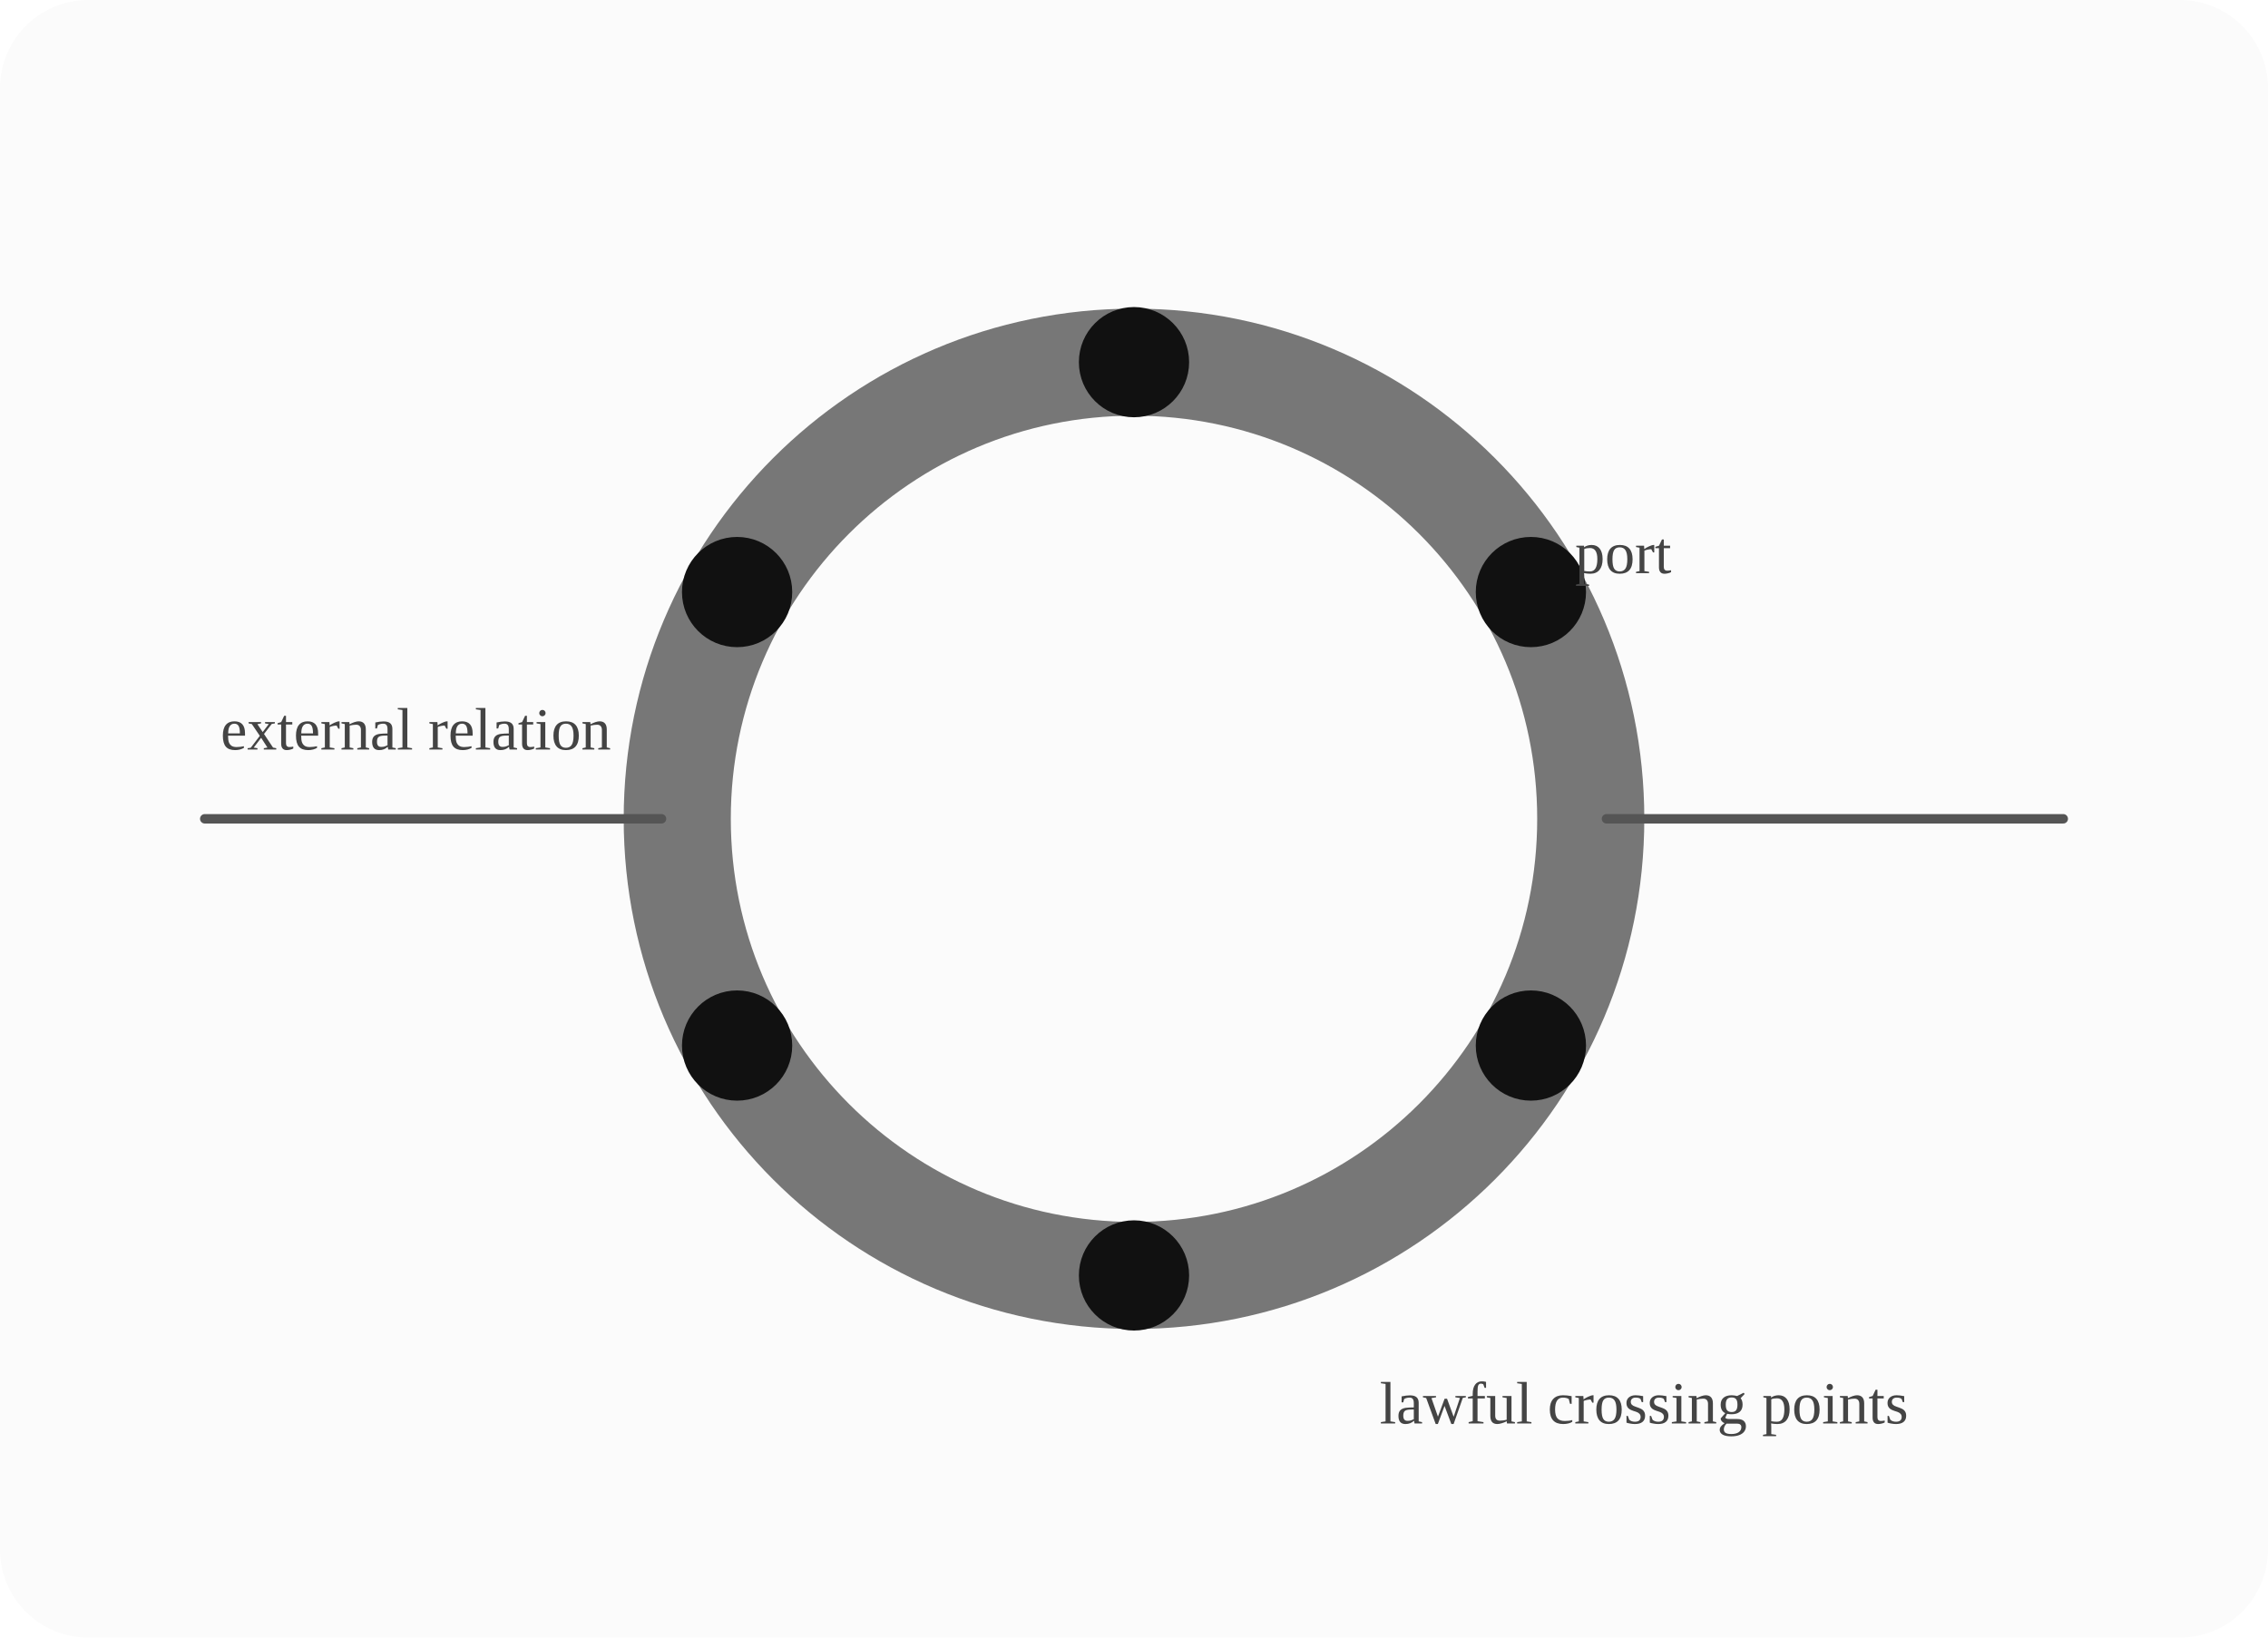
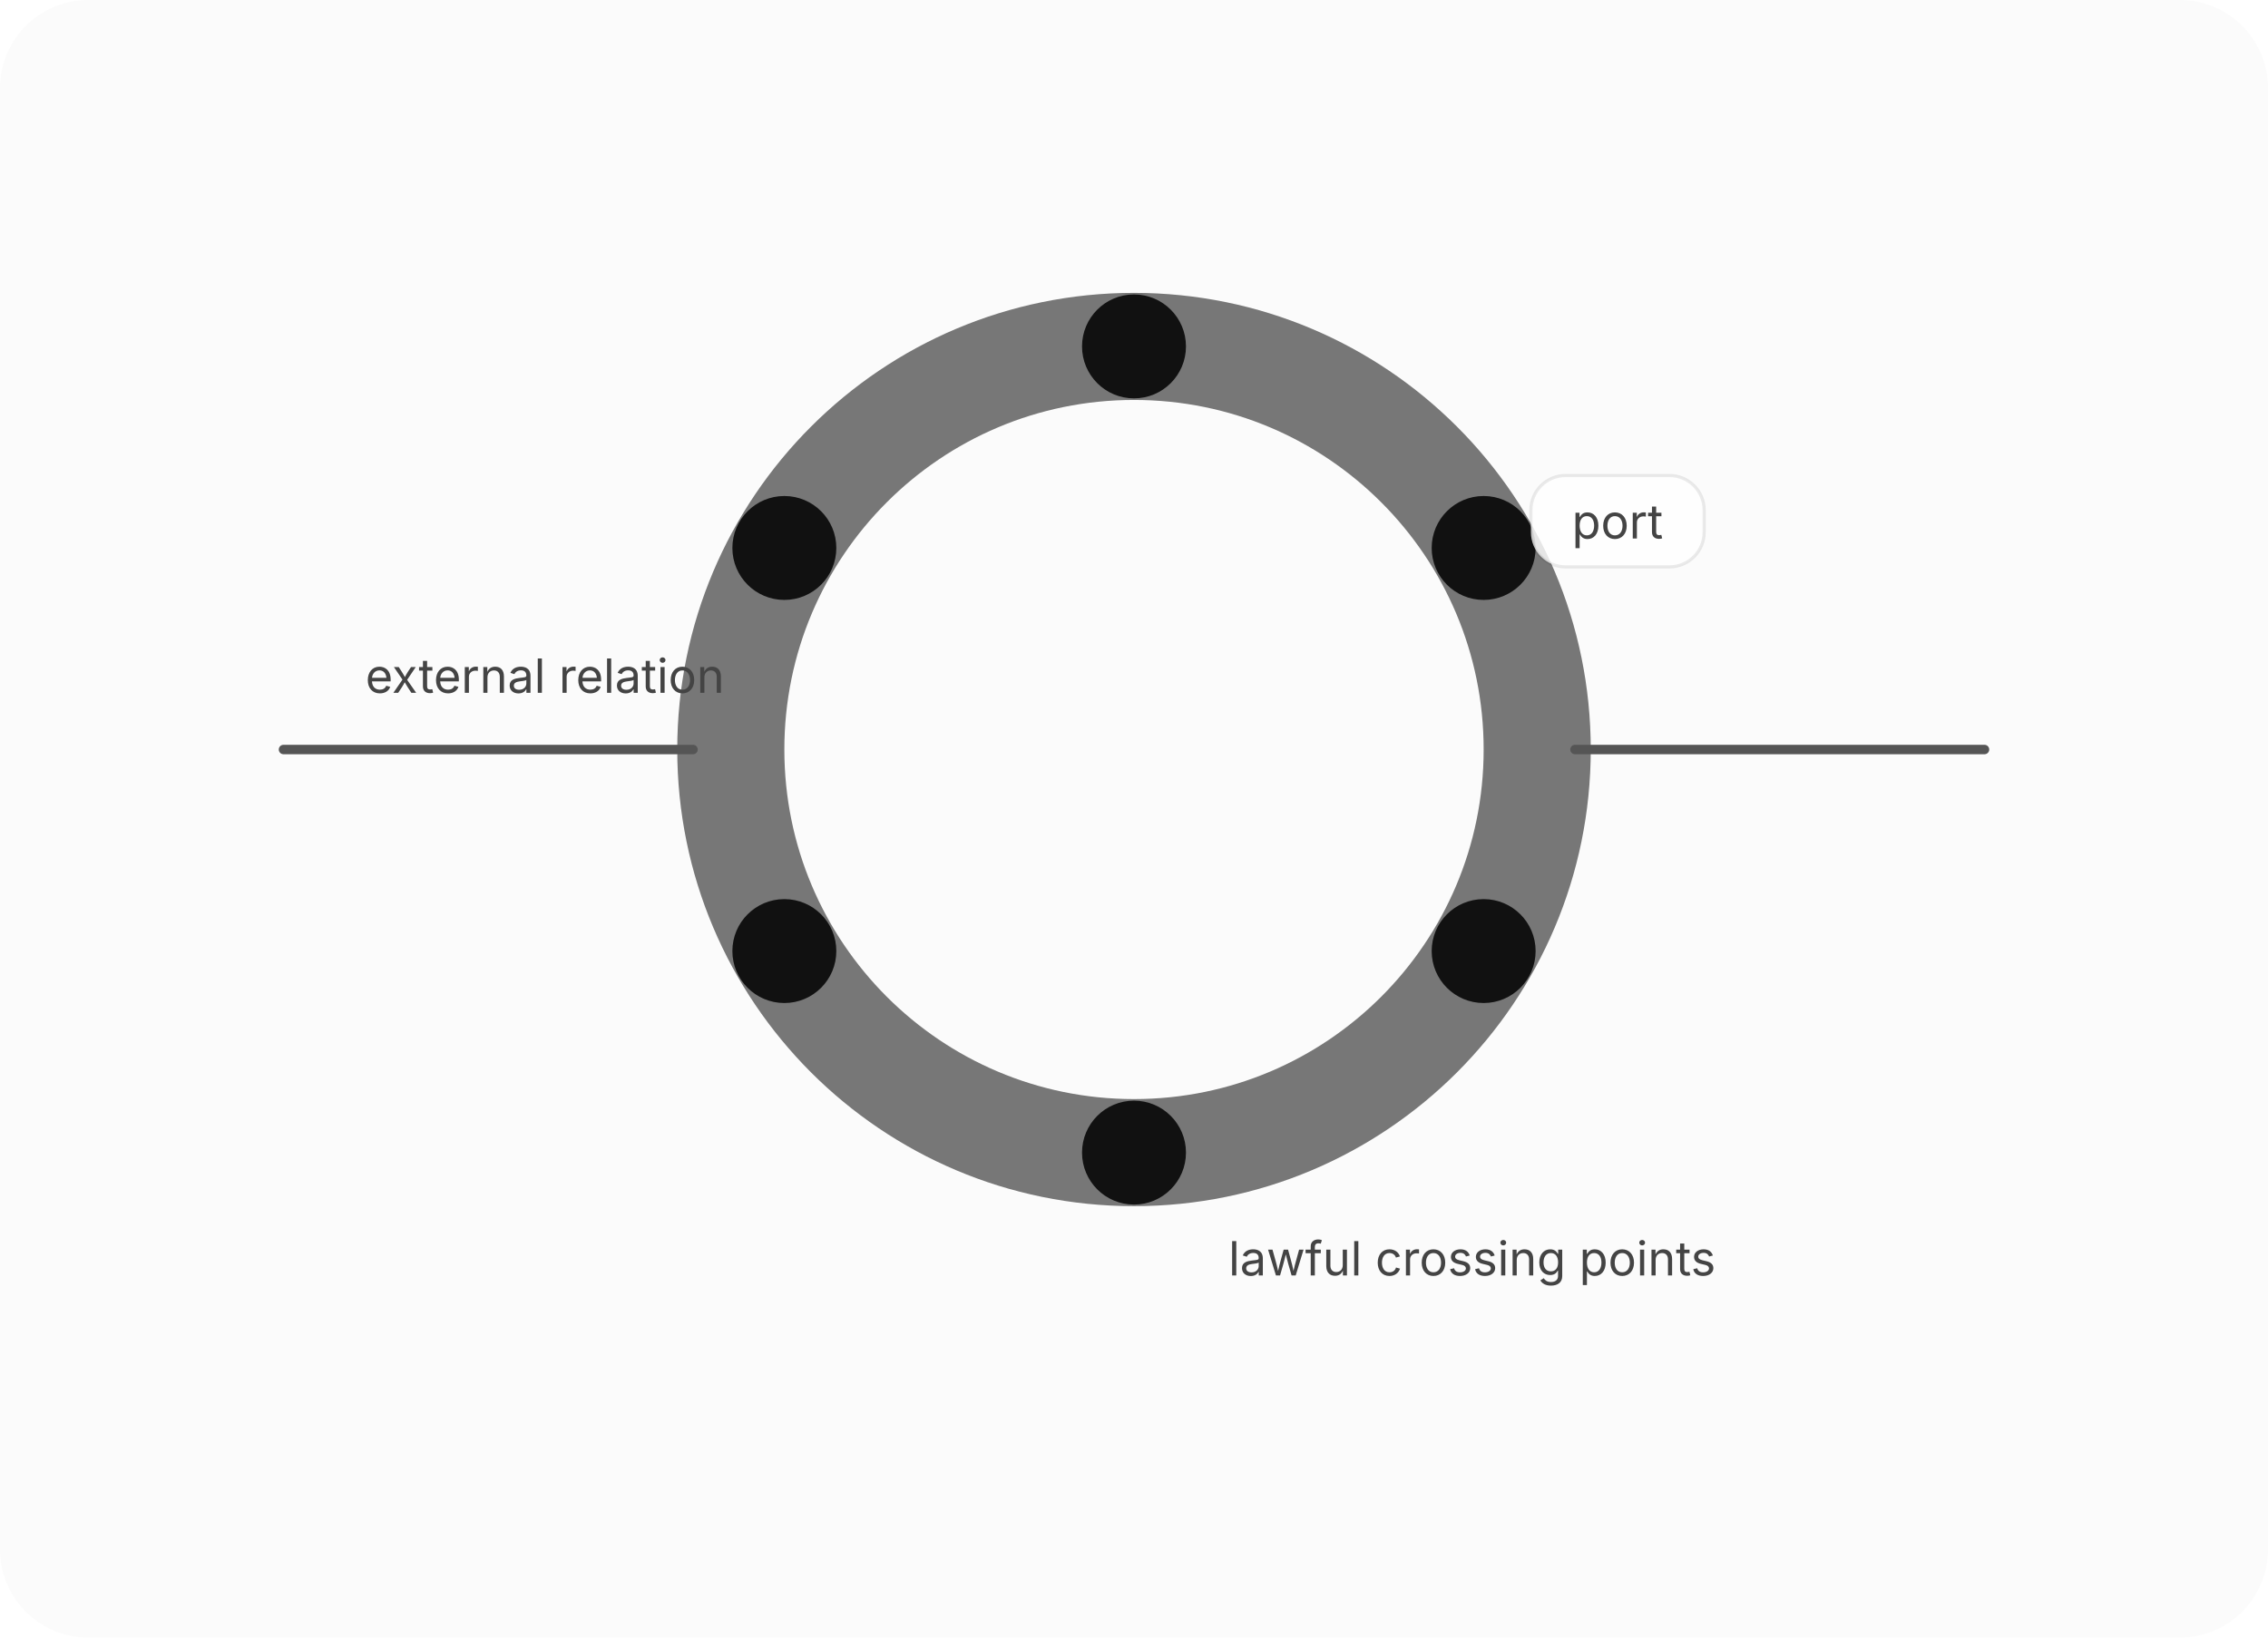
<svg xmlns="http://www.w3.org/2000/svg" viewBox="0 0 720 520" role="img">
  <style>
    .bg { fill: #fbfbfb; }
    .line { fill: none; stroke: #111; stroke-width: 5; stroke-linecap: round; stroke-linejoin: round; }
    .thin { fill: none; stroke: #555; stroke-width: 3; stroke-linecap: round; stroke-linejoin: round; }
    .dash { fill: none; stroke: #777; stroke-width: 3; stroke-dasharray: 9 8; stroke-linecap: round; stroke-linejoin: round; }
    .soft { fill: #f1f1f1; stroke: #555; stroke-width: 3; }
    .mem { fill: none; stroke: #777; stroke-width: 34; stroke-linecap: round; }
    .node { fill: #111; stroke: #111; stroke-width: 3; }
    .open { fill: #fbfbfb; stroke: #111; stroke-width: 5; }
-     .accent { fill: #dcdcdc; stroke: #111; stroke-width: 4; }
-     .label { font-family: system-ui, -apple-system, BlinkMacSystemFont, "Segoe UI", sans-serif; font-size: 24px; fill: #222; }
-     .small { font-size: 19px; fill: #444; }
-     .tiny { font-size: 16px; fill: #444; }
+     .accent { fill: #e7e7e7; stroke: #111; stroke-width: 4; opacity: 0.85; }
+     .label { font-family: system-ui, -apple-system, BlinkMacSystemFont, "Segoe UI", sans-serif; font-size: 19px; fill: #222; }
+     .small { font-family: system-ui, -apple-system, BlinkMacSystemFont, "Segoe UI", sans-serif; font-size: 15px; fill: #444; }
+     .tag { fill: rgba(255,255,255,0.82); stroke: rgba(0,0,0,0.08); stroke-width: 1; }
  </style>
  <rect class="bg" x="0" y="0" width="720" height="520" rx="28" />
-   <circle class="mem" cx="360" cy="260" r="145" />
-   <path class="thin" d="M65 260 L210 260" />
-   <path class="thin" d="M510 260 L655 260" />
-   <circle class="node" cx="360" cy="115" r="16" />
-   <circle class="node" cx="486" cy="188" r="16" />
-   <circle class="node" cx="486" cy="332" r="16" />
-   <circle class="node" cx="360" cy="405" r="16" />
-   <circle class="node" cx="234" cy="332" r="16" />
-   <circle class="node" cx="234" cy="188" r="16" />
-   <text class="small" x="500" y="182">port</text>
-   <text class="small" x="70" y="238">external relation</text>
-   <text class="small" x="438" y="452">lawful crossing points</text>
+   <circle class="mem" cx="360" cy="238" r="128" />
+   <path class="thin" d="M90 238 L220 238" />
+   <path class="thin" d="M500 238 L630 238" />
+   <circle class="node" cx="360" cy="110" r="15" />
+   <circle class="node" cx="471" cy="174" r="15" />
+   <circle class="node" cx="471" cy="302" r="15" />
+   <circle class="node" cx="360" cy="366" r="15" />
+   <circle class="node" cx="249" cy="302" r="15" />
+   <circle class="node" cx="249" cy="174" r="15" />
+   <rect class="tag" x="486" y="151" width="55" height="29" rx="11" />
+   <text class="small" x="499" y="171">port</text>
+   <text class="small" x="116" y="220">external relation</text>
+   <text class="small" x="390" y="405">lawful crossing points</text>
</svg>
